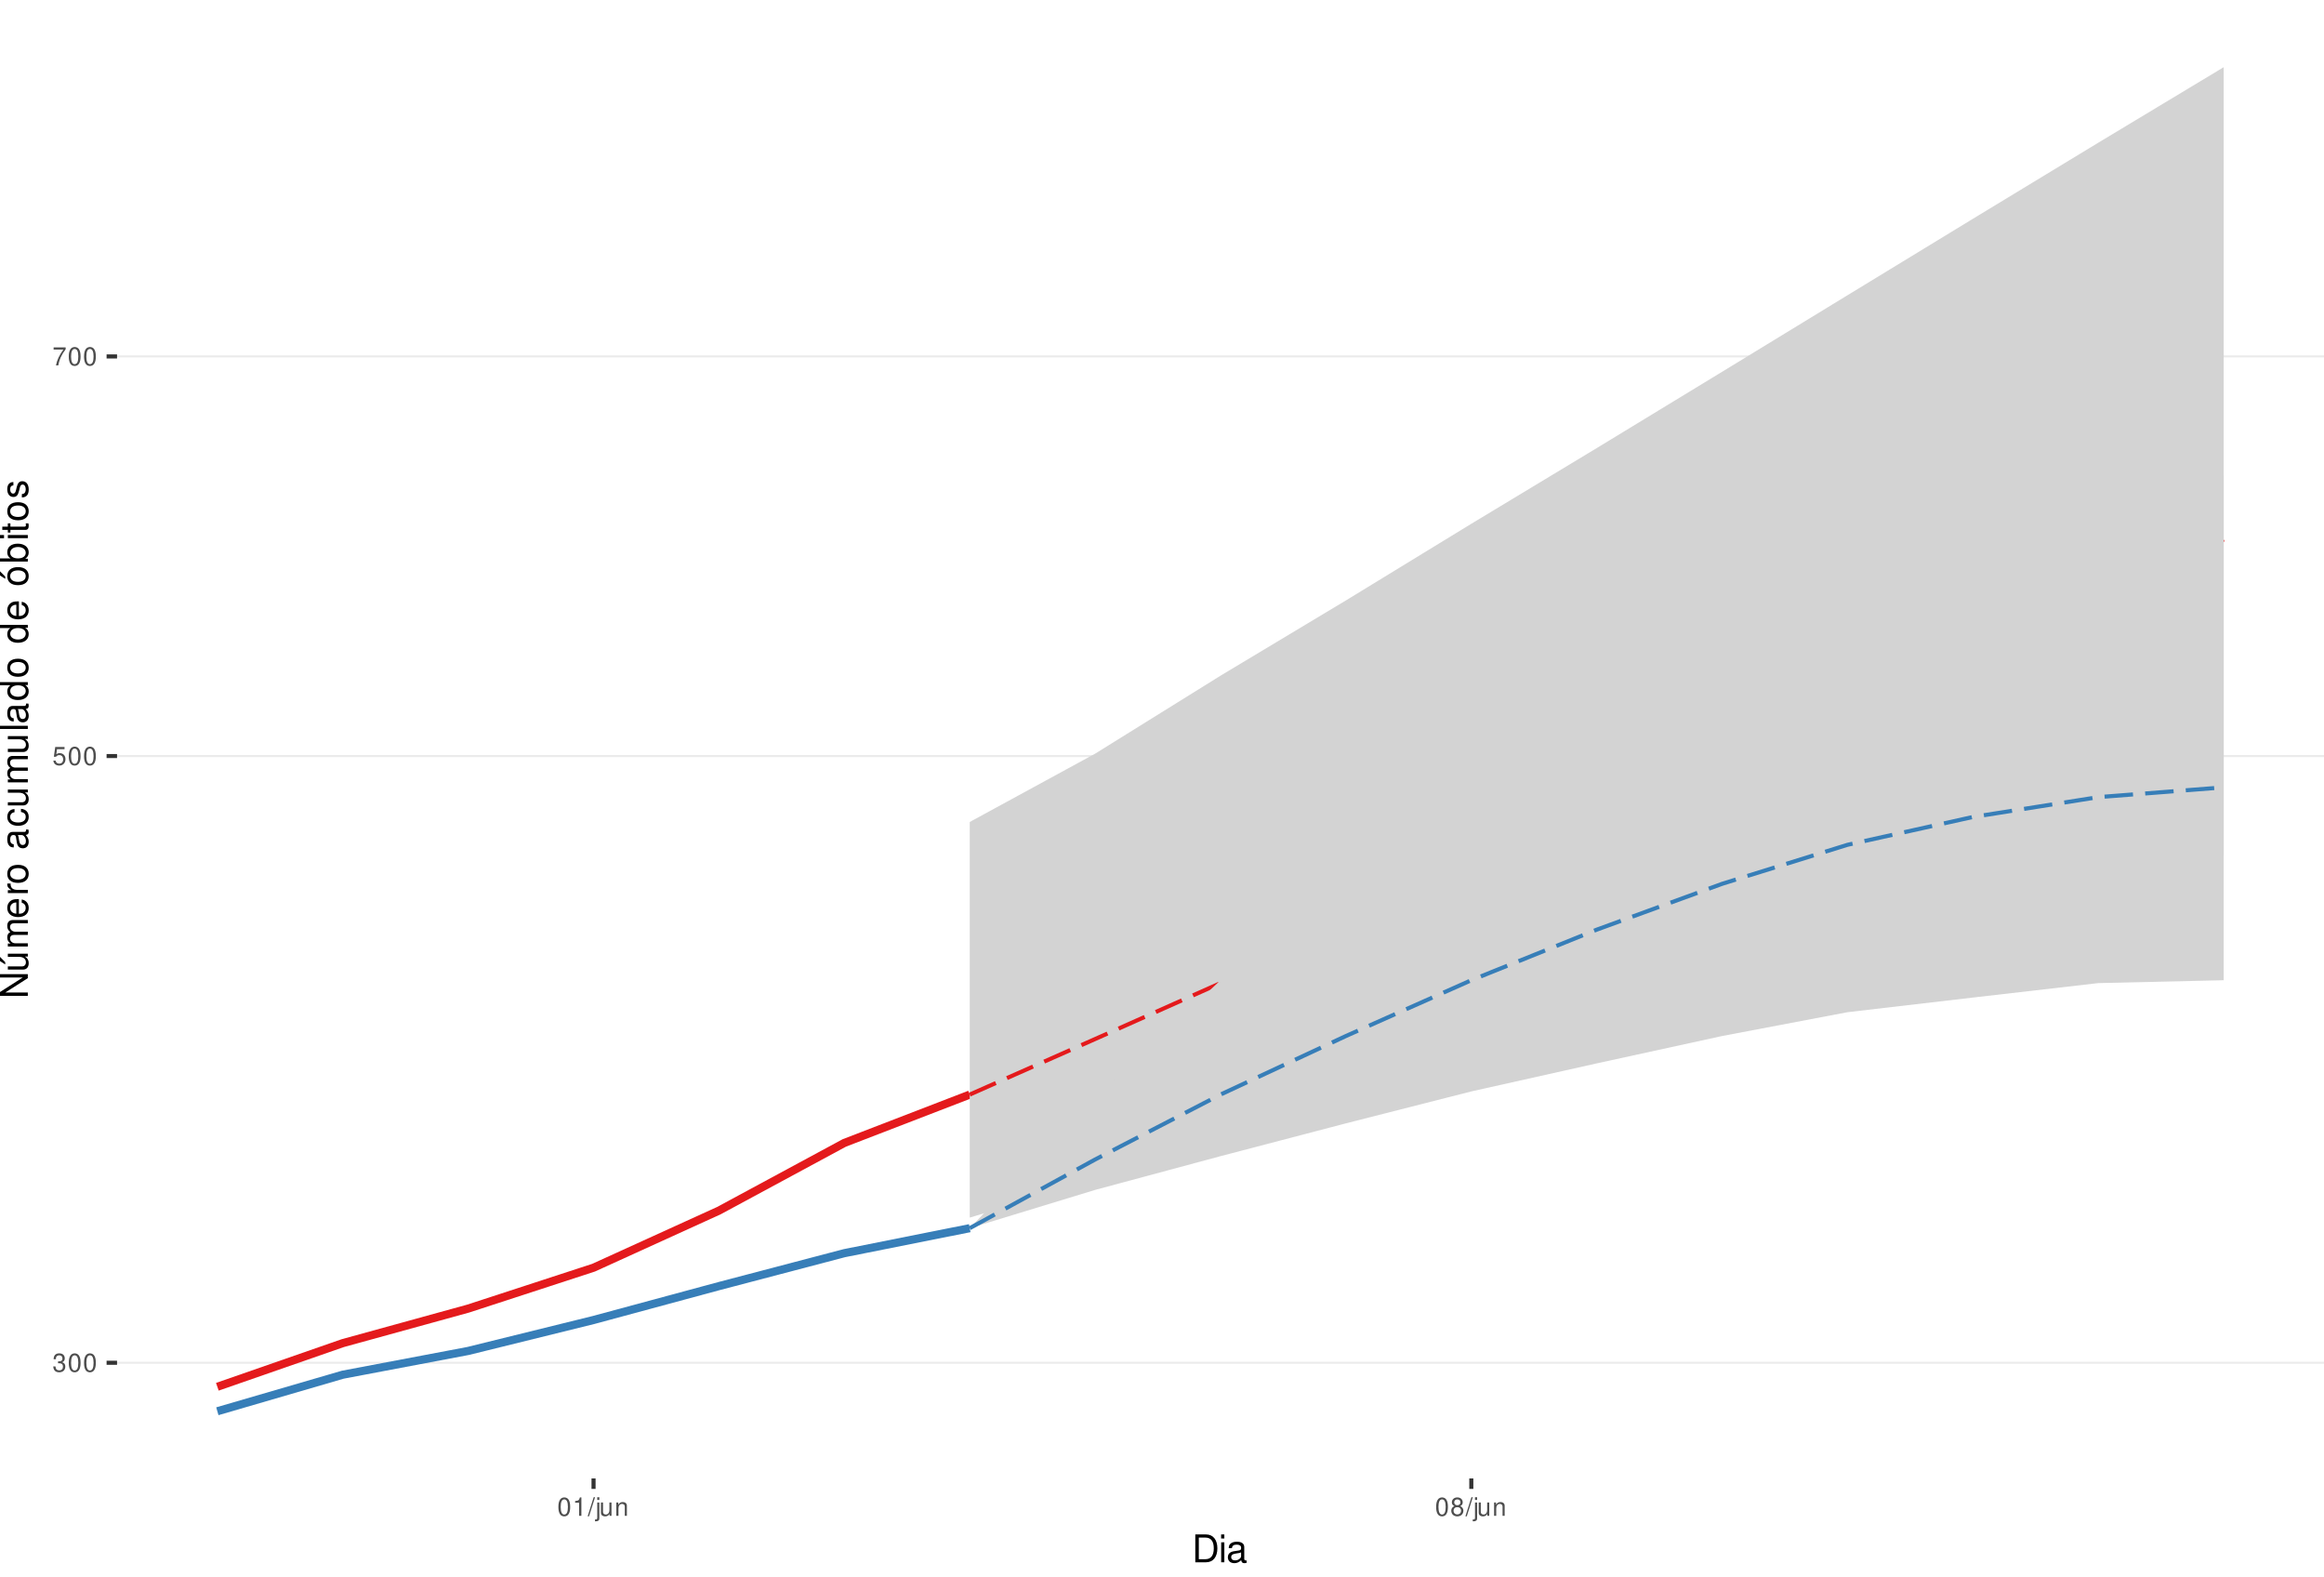
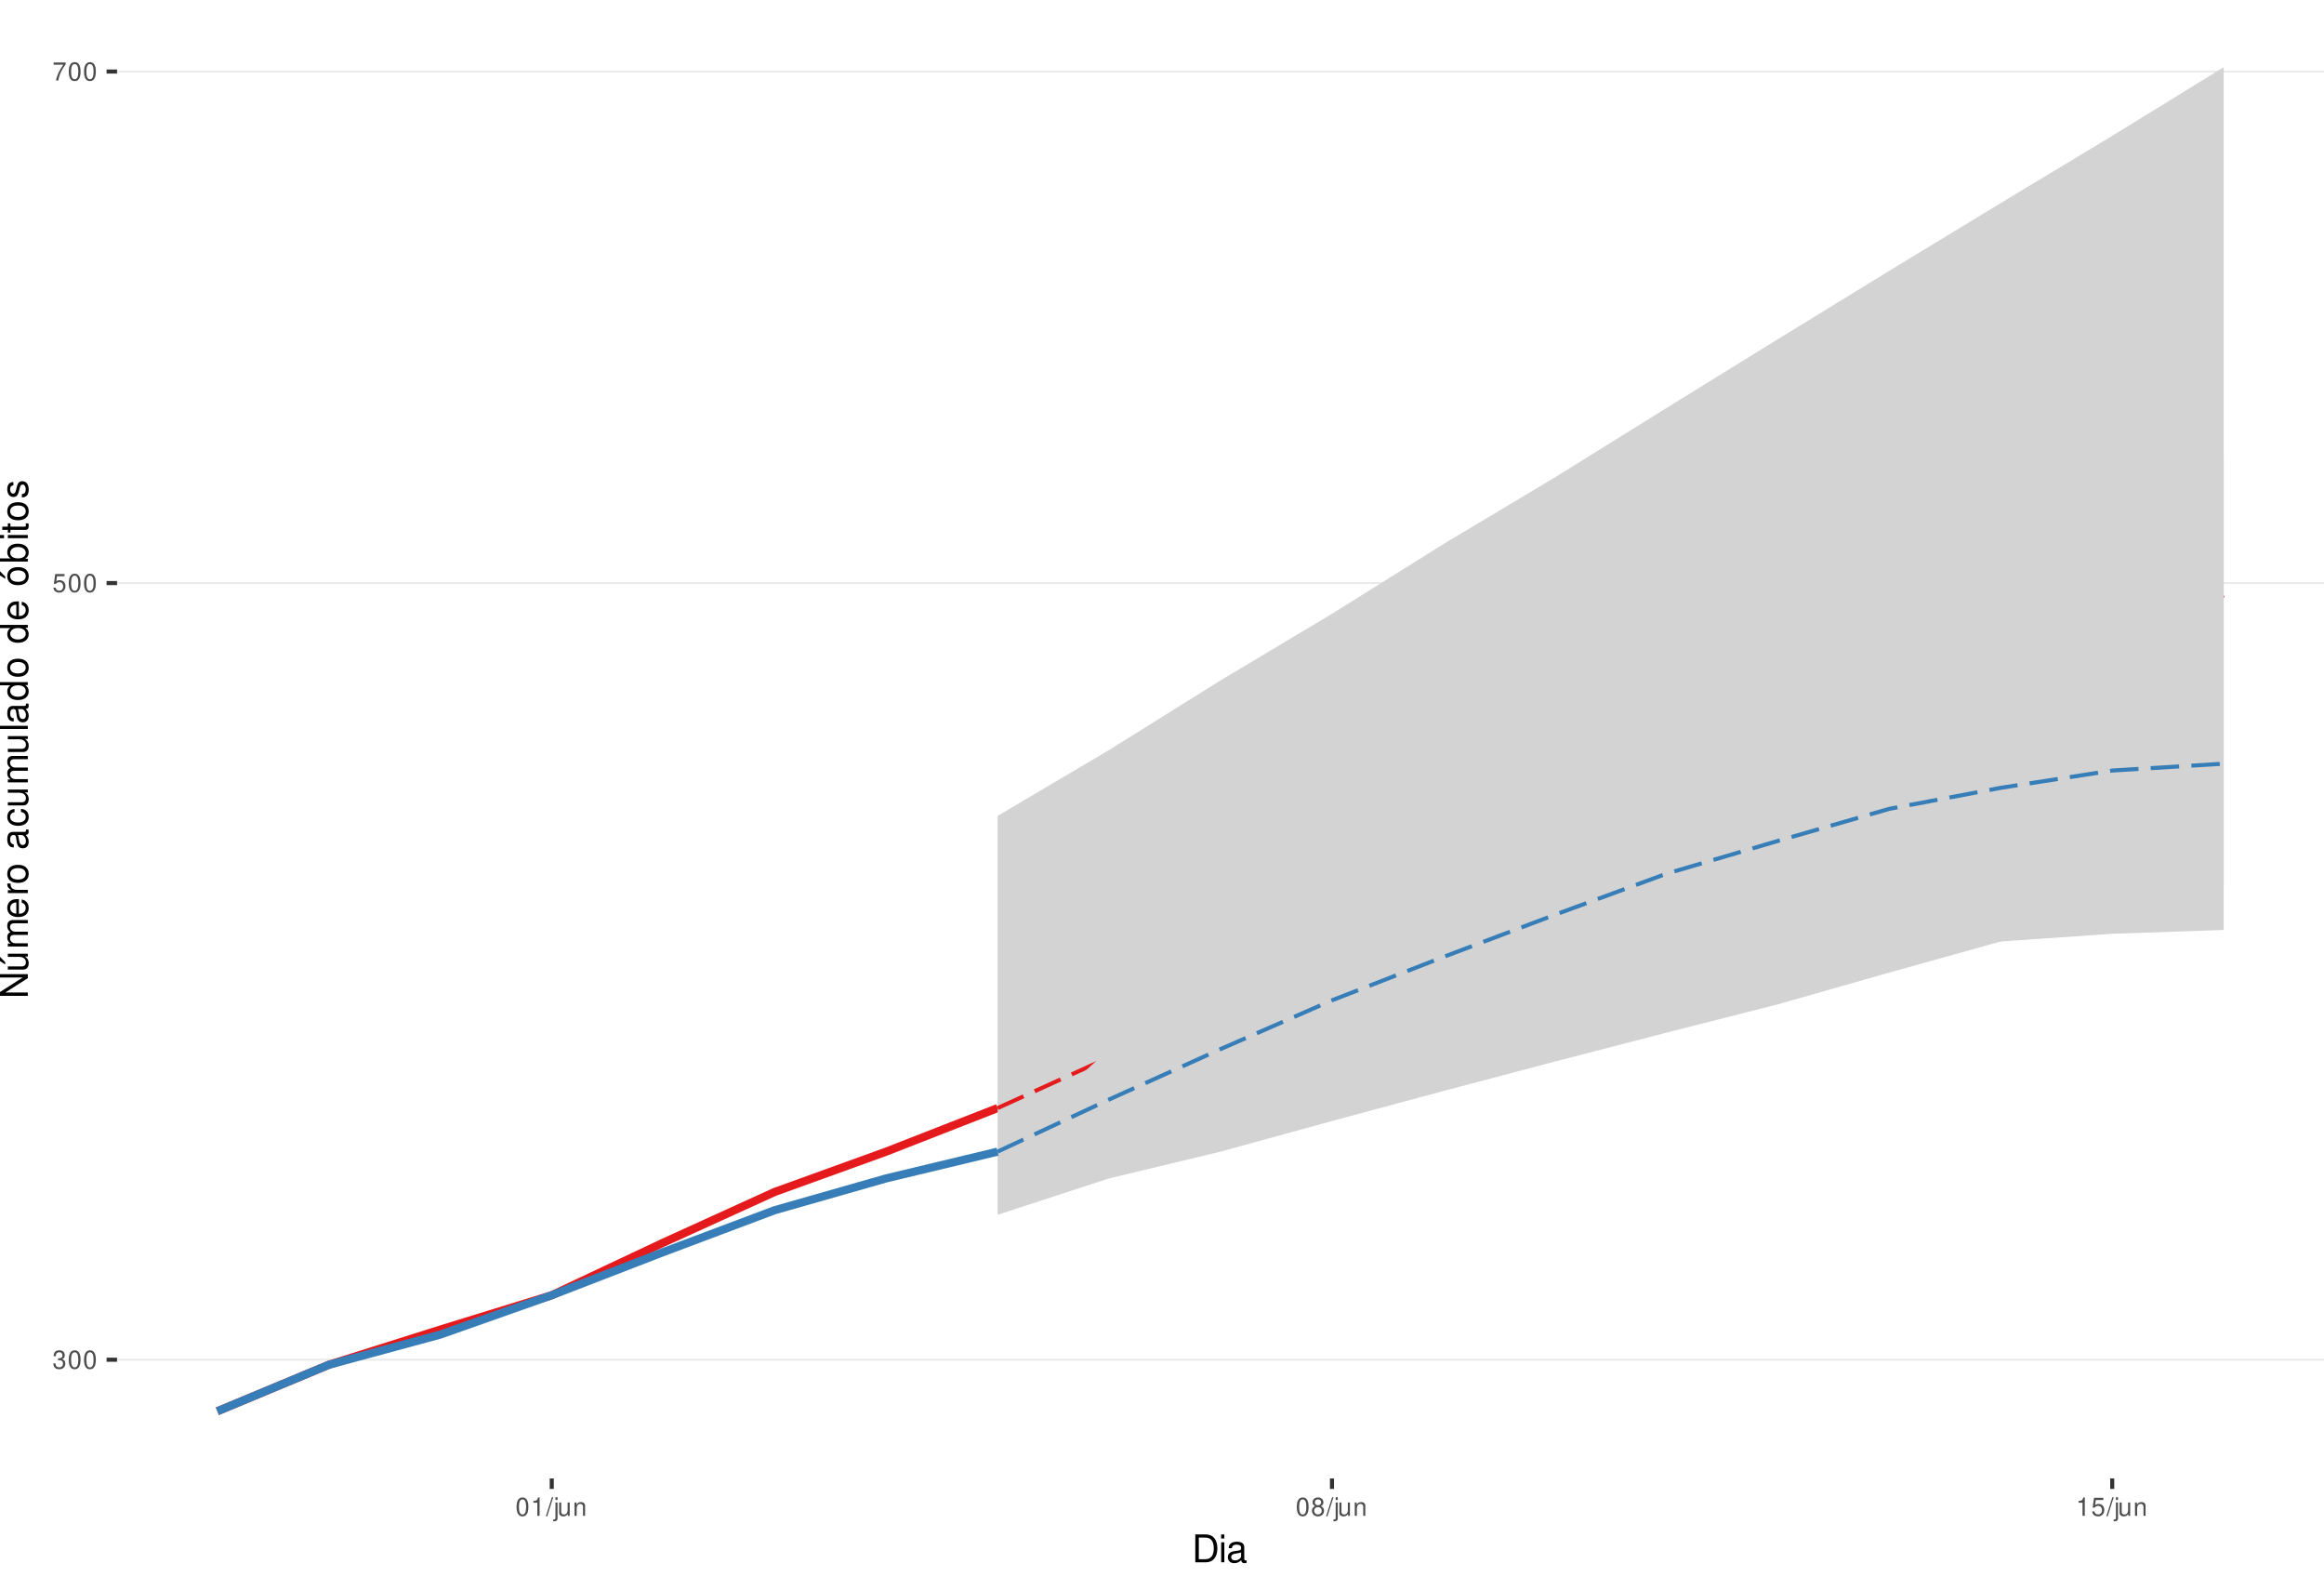
<svg xmlns="http://www.w3.org/2000/svg" xmlns:xlink="http://www.w3.org/1999/xlink" width="609pt" height="413pt" viewBox="0 0 609 413" version="1.1">
  <defs>
    <g>
      <symbol overflow="visible" id="glyph0-0">
        <path style="stroke:none;" d="" />
      </symbol>
      <symbol overflow="visible" id="glyph0-1">
        <path style="stroke:none;" d="M 1.469 -2.219 L 1.797 -2.219 C 2.422 -2.219 2.766 -1.922 2.766 -1.344 C 2.766 -0.734 2.406 -0.359 1.797 -0.359 C 1.156 -0.359 0.844 -0.688 0.797 -1.391 L 0.219 -1.391 C 0.234 -1.016 0.312 -0.766 0.422 -0.547 C 0.672 -0.078 1.125 0.156 1.766 0.156 C 2.75 0.156 3.375 -0.438 3.375 -1.344 C 3.375 -1.953 3.141 -2.297 2.562 -2.484 C 3.016 -2.672 3.234 -3 3.234 -3.484 C 3.234 -4.312 2.688 -4.812 1.797 -4.812 C 0.844 -4.812 0.328 -4.281 0.312 -3.266 L 0.906 -3.266 C 0.906 -3.547 0.938 -3.719 1 -3.875 C 1.141 -4.141 1.438 -4.297 1.797 -4.297 C 2.312 -4.297 2.625 -3.984 2.625 -3.469 C 2.625 -3.125 2.516 -2.922 2.25 -2.812 C 2.094 -2.75 1.875 -2.719 1.469 -2.703 Z M 1.469 -2.219 " />
      </symbol>
      <symbol overflow="visible" id="glyph0-2">
        <path style="stroke:none;" d="M 1.828 -4.812 C 1.391 -4.812 0.984 -4.609 0.75 -4.281 C 0.438 -3.859 0.281 -3.219 0.281 -2.328 C 0.281 -0.703 0.812 0.156 1.828 0.156 C 2.828 0.156 3.375 -0.703 3.375 -2.297 C 3.375 -3.219 3.234 -3.844 2.922 -4.281 C 2.672 -4.625 2.281 -4.812 1.828 -4.812 Z M 1.828 -4.297 C 2.469 -4.297 2.781 -3.641 2.781 -2.344 C 2.781 -0.969 2.469 -0.328 1.812 -0.328 C 1.203 -0.328 0.891 -1 0.891 -2.328 C 0.891 -3.641 1.203 -4.297 1.828 -4.297 Z M 1.828 -4.297 " />
      </symbol>
      <symbol overflow="visible" id="glyph0-3">
        <path style="stroke:none;" d="M 3.172 -4.719 L 0.734 -4.719 L 0.375 -2.156 L 0.922 -2.156 C 1.188 -2.469 1.422 -2.594 1.797 -2.594 C 2.422 -2.594 2.812 -2.156 2.812 -1.453 C 2.812 -0.781 2.422 -0.359 1.781 -0.359 C 1.266 -0.359 0.953 -0.625 0.812 -1.156 L 0.234 -1.156 C 0.312 -0.766 0.375 -0.578 0.516 -0.406 C 0.781 -0.047 1.266 0.156 1.797 0.156 C 2.75 0.156 3.422 -0.547 3.422 -1.531 C 3.422 -2.469 2.797 -3.109 1.891 -3.109 C 1.562 -3.109 1.297 -3.016 1.016 -2.828 L 1.203 -4.141 L 3.172 -4.141 Z M 3.172 -4.719 " />
      </symbol>
      <symbol overflow="visible" id="glyph0-4">
        <path style="stroke:none;" d="M 3.469 -4.719 L 0.312 -4.719 L 0.312 -4.141 L 2.859 -4.141 C 1.734 -2.531 1.266 -1.547 0.922 0 L 1.547 0 C 1.797 -1.516 2.391 -2.812 3.469 -4.234 Z M 3.469 -4.719 " />
      </symbol>
      <symbol overflow="visible" id="glyph0-5">
        <path style="stroke:none;" d="M 1.719 -3.422 L 1.719 0 L 2.312 0 L 2.312 -4.812 L 1.922 -4.812 C 1.719 -4.078 1.578 -3.969 0.672 -3.859 L 0.672 -3.422 Z M 1.719 -3.422 " />
      </symbol>
      <symbol overflow="visible" id="glyph0-6">
        <path style="stroke:none;" d="M 1.531 -4.859 L -0.047 0.141 L 0.312 0.141 L 1.891 -4.859 Z M 1.531 -4.859 " />
      </symbol>
      <symbol overflow="visible" id="glyph0-7">
        <path style="stroke:none;" d="M 0.469 -3.484 L 0.469 0.5 C 0.469 0.859 0.359 0.969 0.016 0.969 C -0.031 0.969 -0.047 0.969 -0.125 0.953 L -0.125 1.438 C -0.047 1.438 -0.016 1.453 0.062 1.453 C 0.688 1.453 1.016 1.203 1.016 0.719 L 1.016 -3.484 Z M 1.016 -4.859 L 0.469 -4.859 L 0.469 -4.156 L 1.016 -4.156 Z M 1.016 -4.859 " />
      </symbol>
      <symbol overflow="visible" id="glyph0-8">
        <path style="stroke:none;" d="M 3.203 0 L 3.203 -3.484 L 2.656 -3.484 L 2.656 -1.516 C 2.656 -0.797 2.281 -0.328 1.703 -0.328 C 1.266 -0.328 0.984 -0.594 0.984 -1.016 L 0.984 -3.484 L 0.438 -3.484 L 0.438 -0.797 C 0.438 -0.219 0.859 0.156 1.547 0.156 C 2.062 0.156 2.391 -0.031 2.703 -0.484 L 2.703 0 Z M 3.203 0 " />
      </symbol>
      <symbol overflow="visible" id="glyph0-9">
        <path style="stroke:none;" d="M 0.469 -3.484 L 0.469 0 L 1.031 0 L 1.031 -1.922 C 1.031 -2.641 1.391 -3.109 1.969 -3.109 C 2.406 -3.109 2.688 -2.828 2.688 -2.422 L 2.688 0 L 3.234 0 L 3.234 -2.641 C 3.234 -3.219 2.812 -3.594 2.141 -3.594 C 1.625 -3.594 1.281 -3.391 0.984 -2.906 L 0.984 -3.484 Z M 0.469 -3.484 " />
      </symbol>
      <symbol overflow="visible" id="glyph0-10">
        <path style="stroke:none;" d="M 2.609 -2.531 C 3.094 -2.828 3.25 -3.078 3.25 -3.531 C 3.25 -4.281 2.672 -4.812 1.828 -4.812 C 1 -4.812 0.406 -4.281 0.406 -3.531 C 0.406 -3.078 0.562 -2.844 1.047 -2.531 C 0.516 -2.266 0.25 -1.875 0.25 -1.344 C 0.25 -0.453 0.891 0.156 1.828 0.156 C 2.766 0.156 3.422 -0.453 3.422 -1.344 C 3.422 -1.875 3.141 -2.266 2.609 -2.531 Z M 1.828 -4.297 C 2.328 -4.297 2.656 -4 2.656 -3.516 C 2.656 -3.062 2.328 -2.766 1.828 -2.766 C 1.328 -2.766 1.016 -3.062 1.016 -3.531 C 1.016 -4 1.328 -4.297 1.828 -4.297 Z M 1.828 -2.266 C 2.422 -2.266 2.812 -1.891 2.812 -1.328 C 2.812 -0.75 2.422 -0.359 1.812 -0.359 C 1.25 -0.359 0.844 -0.766 0.844 -1.312 C 0.844 -1.891 1.234 -2.266 1.828 -2.266 Z M 1.828 -2.266 " />
      </symbol>
      <symbol overflow="visible" id="glyph1-0">
        <path style="stroke:none;" d="" />
      </symbol>
      <symbol overflow="visible" id="glyph1-1">
        <path style="stroke:none;" d="M 0.891 0 L 3.703 0 C 5.547 0 6.672 -1.375 6.672 -3.656 C 6.672 -5.906 5.547 -7.297 3.703 -7.297 L 0.891 -7.297 Z M 1.812 -0.812 L 1.812 -6.469 L 3.547 -6.469 C 4.984 -6.469 5.734 -5.5 5.734 -3.641 C 5.734 -1.797 4.984 -0.812 3.547 -0.812 Z M 1.812 -0.812 " />
      </symbol>
      <symbol overflow="visible" id="glyph1-2">
        <path style="stroke:none;" d="M 1.5 -5.234 L 0.672 -5.234 L 0.672 0 L 1.5 0 Z M 1.5 -7.297 L 0.656 -7.297 L 0.656 -6.234 L 1.5 -6.234 Z M 1.5 -7.297 " />
      </symbol>
      <symbol overflow="visible" id="glyph1-3">
        <path style="stroke:none;" d="M 5.344 -0.484 C 5.266 -0.469 5.219 -0.469 5.172 -0.469 C 4.875 -0.469 4.719 -0.625 4.719 -0.875 L 4.719 -3.953 C 4.719 -4.891 4.047 -5.391 2.75 -5.391 C 1.984 -5.391 1.375 -5.172 1.016 -4.781 C 0.766 -4.516 0.672 -4.203 0.656 -3.688 L 1.484 -3.688 C 1.562 -4.328 1.938 -4.625 2.719 -4.625 C 3.484 -4.625 3.891 -4.344 3.891 -3.844 L 3.891 -3.625 C 3.875 -3.266 3.703 -3.125 3.016 -3.047 C 1.844 -2.891 1.656 -2.844 1.344 -2.719 C 0.734 -2.453 0.422 -2 0.422 -1.312 C 0.422 -0.375 1.078 0.234 2.141 0.234 C 2.797 0.234 3.328 0 3.922 -0.547 C 3.984 0 4.234 0.234 4.781 0.234 C 4.953 0.234 5.062 0.203 5.344 0.141 Z M 3.891 -1.656 C 3.891 -1.375 3.812 -1.203 3.562 -0.969 C 3.219 -0.656 2.812 -0.5 2.312 -0.5 C 1.672 -0.5 1.297 -0.812 1.297 -1.344 C 1.297 -1.891 1.656 -2.172 2.547 -2.297 C 3.438 -2.422 3.609 -2.453 3.891 -2.594 Z M 3.891 -1.656 " />
      </symbol>
      <symbol overflow="visible" id="glyph2-0">
        <path style="stroke:none;" d="" />
      </symbol>
      <symbol overflow="visible" id="glyph2-1">
        <path style="stroke:none;" d="M -7.297 -6.453 L -7.297 -5.578 L -1.328 -5.578 L -7.297 -1.766 L -7.297 -0.766 L 0 -0.766 L 0 -1.641 L -5.906 -1.641 L 0 -5.406 L 0 -6.453 Z M -7.297 -6.453 " />
      </symbol>
      <symbol overflow="visible" id="glyph2-2">
        <path style="stroke:none;" d="M 0 -4.812 L -5.234 -4.812 L -5.234 -3.984 L -2.266 -3.984 C -1.203 -3.984 -0.5 -3.438 -0.5 -2.562 C -0.5 -1.906 -0.906 -1.484 -1.531 -1.484 L -5.234 -1.484 L -5.234 -0.656 L -1.203 -0.656 C -0.328 -0.656 0.234 -1.297 0.234 -2.312 C 0.234 -3.094 -0.047 -3.578 -0.734 -4.062 L 0 -4.062 Z M -7.406 -2.953 L -5.922 -2 L -5.922 -2.594 L -7.406 -4.094 Z M -7.406 -2.953 " />
      </symbol>
      <symbol overflow="visible" id="glyph2-3">
        <path style="stroke:none;" d="M -5.234 -0.703 L 0 -0.703 L 0 -1.547 L -3.297 -1.547 C -4.047 -1.547 -4.656 -2.094 -4.656 -2.766 C -4.656 -3.391 -4.281 -3.734 -3.609 -3.734 L 0 -3.734 L 0 -4.578 L -3.297 -4.578 C -4.047 -4.578 -4.656 -5.125 -4.656 -5.812 C -4.656 -6.422 -4.266 -6.781 -3.609 -6.781 L 0 -6.781 L 0 -7.625 L -3.938 -7.625 C -4.875 -7.625 -5.391 -7.078 -5.391 -6.094 C -5.391 -5.406 -5.188 -4.984 -4.594 -4.484 C -5.156 -4.188 -5.391 -3.766 -5.391 -3.078 C -5.391 -2.375 -5.125 -1.906 -4.5 -1.469 L -5.234 -1.469 Z M -5.234 -0.703 " />
      </symbol>
      <symbol overflow="visible" id="glyph2-4">
        <path style="stroke:none;" d="M -2.344 -5.125 C -3.141 -5.125 -3.625 -5.062 -4.016 -4.922 C -4.875 -4.578 -5.391 -3.781 -5.391 -2.797 C -5.391 -1.344 -4.281 -0.406 -2.547 -0.406 C -0.812 -0.406 0.234 -1.297 0.234 -2.781 C 0.234 -3.984 -0.453 -4.812 -1.594 -5.016 L -1.594 -4.188 C -0.906 -3.953 -0.547 -3.484 -0.547 -2.812 C -0.547 -2.281 -0.781 -1.828 -1.219 -1.547 C -1.516 -1.344 -1.812 -1.281 -2.344 -1.266 Z M -3.016 -1.297 C -3.984 -1.359 -4.625 -1.953 -4.625 -2.797 C -4.625 -3.641 -3.953 -4.234 -3.016 -4.234 Z M -3.016 -1.297 " />
      </symbol>
      <symbol overflow="visible" id="glyph2-5">
        <path style="stroke:none;" d="M -5.234 -0.688 L 0 -0.688 L 0 -1.531 L -2.719 -1.531 C -3.984 -1.547 -4.547 -2.062 -4.516 -3.203 L -5.359 -3.203 C -5.375 -3.062 -5.391 -2.984 -5.391 -2.891 C -5.391 -2.344 -5.062 -1.938 -4.297 -1.453 L -5.234 -1.453 Z M -5.234 -0.688 " />
      </symbol>
      <symbol overflow="visible" id="glyph2-6">
        <path style="stroke:none;" d="M -5.391 -2.719 C -5.391 -1.234 -4.344 -0.359 -2.578 -0.359 C -0.812 -0.359 0.234 -1.234 0.234 -2.734 C 0.234 -4.203 -0.812 -5.094 -2.547 -5.094 C -4.359 -5.094 -5.391 -4.234 -5.391 -2.719 Z M -4.625 -2.734 C -4.625 -3.672 -3.844 -4.234 -2.547 -4.234 C -1.312 -4.234 -0.547 -3.656 -0.547 -2.734 C -0.547 -1.797 -1.312 -1.234 -2.578 -1.234 C -3.844 -1.234 -4.625 -1.797 -4.625 -2.734 Z M -4.625 -2.734 " />
      </symbol>
      <symbol overflow="visible" id="glyph2-7">
        <path style="stroke:none;" d="" />
      </symbol>
      <symbol overflow="visible" id="glyph2-8">
        <path style="stroke:none;" d="M -0.484 -5.344 C -0.469 -5.266 -0.469 -5.219 -0.469 -5.172 C -0.469 -4.875 -0.625 -4.719 -0.875 -4.719 L -3.953 -4.719 C -4.891 -4.719 -5.391 -4.047 -5.391 -2.75 C -5.391 -1.984 -5.172 -1.375 -4.781 -1.016 C -4.516 -0.766 -4.203 -0.672 -3.688 -0.656 L -3.688 -1.484 C -4.328 -1.562 -4.625 -1.938 -4.625 -2.719 C -4.625 -3.484 -4.344 -3.891 -3.844 -3.891 L -3.625 -3.891 C -3.266 -3.875 -3.125 -3.703 -3.047 -3.016 C -2.891 -1.844 -2.844 -1.656 -2.719 -1.344 C -2.453 -0.734 -2 -0.422 -1.312 -0.422 C -0.375 -0.422 0.234 -1.078 0.234 -2.141 C 0.234 -2.797 0 -3.328 -0.547 -3.922 C 0 -3.984 0.234 -4.234 0.234 -4.781 C 0.234 -4.953 0.203 -5.062 0.141 -5.344 Z M -1.656 -3.891 C -1.375 -3.891 -1.203 -3.812 -0.969 -3.562 C -0.656 -3.219 -0.5 -2.812 -0.5 -2.312 C -0.5 -1.672 -0.812 -1.297 -1.344 -1.297 C -1.891 -1.297 -2.172 -1.656 -2.297 -2.547 C -2.422 -3.438 -2.453 -3.609 -2.594 -3.891 Z M -1.656 -3.891 " />
      </symbol>
      <symbol overflow="visible" id="glyph2-9">
        <path style="stroke:none;" d="M -3.484 -4.703 C -3.984 -4.672 -4.312 -4.562 -4.609 -4.359 C -5.094 -4 -5.391 -3.375 -5.391 -2.641 C -5.391 -1.219 -4.266 -0.312 -2.531 -0.312 C -0.844 -0.312 0.234 -1.203 0.234 -2.625 C 0.234 -3.875 -0.516 -4.672 -1.797 -4.766 L -1.797 -3.938 C -0.953 -3.797 -0.547 -3.359 -0.547 -2.656 C -0.547 -1.734 -1.297 -1.188 -2.531 -1.188 C -3.844 -1.188 -4.625 -1.719 -4.625 -2.625 C -4.625 -3.328 -4.203 -3.766 -3.484 -3.875 Z M -3.484 -4.703 " />
      </symbol>
      <symbol overflow="visible" id="glyph2-10">
        <path style="stroke:none;" d="M 0 -4.812 L -5.234 -4.812 L -5.234 -3.984 L -2.266 -3.984 C -1.203 -3.984 -0.5 -3.438 -0.5 -2.562 C -0.5 -1.906 -0.906 -1.484 -1.531 -1.484 L -5.234 -1.484 L -5.234 -0.656 L -1.203 -0.656 C -0.328 -0.656 0.234 -1.297 0.234 -2.312 C 0.234 -3.094 -0.047 -3.578 -0.734 -4.062 L 0 -4.062 Z M 0 -4.812 " />
      </symbol>
      <symbol overflow="visible" id="glyph2-11">
        <path style="stroke:none;" d="M -7.297 -1.516 L -7.297 -0.688 L 0 -0.688 L 0 -1.516 Z M -7.297 -1.516 " />
      </symbol>
      <symbol overflow="visible" id="glyph2-12">
        <path style="stroke:none;" d="M -7.297 -4.953 L -7.297 -4.125 L -4.578 -4.125 C -5.109 -3.766 -5.391 -3.203 -5.391 -2.516 C -5.391 -1.156 -4.297 -0.266 -2.625 -0.266 C -0.859 -0.266 0.234 -1.125 0.234 -2.547 C 0.234 -3.266 -0.047 -3.766 -0.688 -4.203 L 0 -4.203 L 0 -4.953 Z M -4.609 -2.656 C -4.609 -3.547 -3.812 -4.125 -2.562 -4.125 C -1.344 -4.125 -0.547 -3.547 -0.547 -2.656 C -0.547 -1.734 -1.359 -1.125 -2.578 -1.125 C -3.797 -1.125 -4.609 -1.734 -4.609 -2.656 Z M -4.609 -2.656 " />
      </symbol>
      <symbol overflow="visible" id="glyph2-13">
        <path style="stroke:none;" d="M -5.391 -2.719 C -5.391 -1.234 -4.344 -0.359 -2.578 -0.359 C -0.812 -0.359 0.234 -1.234 0.234 -2.734 C 0.234 -4.203 -0.812 -5.094 -2.547 -5.094 C -4.359 -5.094 -5.391 -4.234 -5.391 -2.719 Z M -4.625 -2.734 C -4.625 -3.672 -3.844 -4.234 -2.547 -4.234 C -1.312 -4.234 -0.547 -3.656 -0.547 -2.734 C -0.547 -1.797 -1.312 -1.234 -2.578 -1.234 C -3.844 -1.234 -4.625 -1.797 -4.625 -2.734 Z M -7.406 -2.984 L -5.922 -2.016 L -5.922 -2.625 L -7.406 -4.109 Z M -7.406 -2.984 " />
      </symbol>
      <symbol overflow="visible" id="glyph2-14">
        <path style="stroke:none;" d="M -7.297 -0.547 L 0 -0.547 L 0 -1.297 L -0.672 -1.297 C -0.062 -1.688 0.234 -2.219 0.234 -2.953 C 0.234 -4.328 -0.906 -5.234 -2.641 -5.234 C -4.344 -5.234 -5.391 -4.375 -5.391 -2.984 C -5.391 -2.266 -5.125 -1.766 -4.531 -1.375 L -7.297 -1.375 Z M -4.609 -2.828 C -4.609 -3.766 -3.797 -4.359 -2.547 -4.359 C -1.359 -4.359 -0.547 -3.734 -0.547 -2.828 C -0.547 -1.938 -1.344 -1.375 -2.578 -1.375 C -3.812 -1.375 -4.609 -1.938 -4.609 -2.828 Z M -4.609 -2.828 " />
      </symbol>
      <symbol overflow="visible" id="glyph2-15">
        <path style="stroke:none;" d="M -5.234 -1.5 L -5.234 -0.672 L 0 -0.672 L 0 -1.5 Z M -7.297 -1.5 L -7.297 -0.656 L -6.234 -0.656 L -6.234 -1.5 Z M -7.297 -1.5 " />
      </symbol>
      <symbol overflow="visible" id="glyph2-16">
        <path style="stroke:none;" d="M -5.234 -2.547 L -5.234 -1.688 L -6.688 -1.688 L -6.688 -0.844 L -5.234 -0.844 L -5.234 -0.141 L -4.562 -0.141 L -4.562 -0.844 L -0.594 -0.844 C -0.062 -0.844 0.234 -1.203 0.234 -1.859 C 0.234 -2.078 0.203 -2.266 0.156 -2.547 L -0.547 -2.547 C -0.516 -2.422 -0.5 -2.312 -0.5 -2.141 C -0.5 -1.781 -0.594 -1.688 -0.969 -1.688 L -4.562 -1.688 L -4.562 -2.547 Z M -5.234 -2.547 " />
      </symbol>
      <symbol overflow="visible" id="glyph2-17">
        <path style="stroke:none;" d="M -3.781 -4.375 C -4.812 -4.375 -5.391 -3.688 -5.391 -2.484 C -5.391 -1.266 -4.766 -0.469 -3.797 -0.469 C -2.969 -0.469 -2.578 -0.891 -2.281 -2.125 L -2.094 -2.906 C -1.953 -3.484 -1.734 -3.719 -1.375 -3.719 C -0.875 -3.719 -0.547 -3.234 -0.547 -2.5 C -0.547 -2.047 -0.672 -1.672 -0.891 -1.453 C -1.047 -1.328 -1.188 -1.266 -1.562 -1.219 L -1.562 -0.344 C -0.344 -0.375 0.234 -1.062 0.234 -2.438 C 0.234 -3.75 -0.422 -4.594 -1.438 -4.594 C -2.203 -4.594 -2.641 -4.156 -2.891 -3.109 L -3.078 -2.312 C -3.234 -1.625 -3.453 -1.344 -3.828 -1.344 C -4.312 -1.344 -4.625 -1.766 -4.625 -2.453 C -4.625 -3.125 -4.328 -3.484 -3.781 -3.5 Z M -3.781 -4.375 " />
      </symbol>
    </g>
    <clipPath id="clip1">
      <path d="M 30.672 0 L 609 0 L 609 387.328 L 30.672 387.328 Z M 30.672 0 " />
    </clipPath>
    <clipPath id="clip2">
-       <path d="M 30.672 356 L 609 356 L 609 358 L 30.672 358 Z M 30.672 356 " />
+       <path d="M 30.672 355 L 609 355 L 609 357 L 30.672 357 Z M 30.672 355 " />
    </clipPath>
    <clipPath id="clip3">
-       <path d="M 30.672 197 L 609 197 L 609 199 L 30.672 199 Z M 30.672 197 " />
+       <path d="M 30.672 152 L 609 152 L 609 154 L 30.672 154 Z M 30.672 152 " />
    </clipPath>
    <clipPath id="clip4">
-       <path d="M 30.672 93 L 609 93 L 609 94 L 30.672 94 Z M 30.672 93 " />
+       <path d="M 30.672 18 L 609 18 L 609 20 L 30.672 20 Z M 30.672 18 " />
    </clipPath>
  </defs>
  <g id="surface61">
    <rect x="0" y="0" width="609" height="413" style="fill:rgb(100%,100%,100%);fill-opacity:1;stroke:none;" />
    <rect x="0" y="0" width="609" height="413" style="fill:rgb(100%,100%,100%);fill-opacity:1;stroke:none;" />
    <path style="fill:none;stroke-width:1.067;stroke-linecap:round;stroke-linejoin:round;stroke:rgb(100%,100%,100%);stroke-opacity:1;stroke-miterlimit:10;" d="M 0 413 L 609 413 L 609 0 L 0 0 Z M 0 413 " />
    <g clip-path="url(#clip1)" clip-rule="nonzero">
      <path style=" stroke:none;fill-rule:nonzero;fill:rgb(100%,100%,100%);fill-opacity:1;" d="M 30.672 387.328 L 609 387.328 L 609 0 L 30.672 0 Z M 30.672 387.328 " />
    </g>
    <g clip-path="url(#clip2)" clip-rule="nonzero">
-       <path style="fill:none;stroke-width:0.533;stroke-linecap:butt;stroke-linejoin:round;stroke:rgb(92.157%,92.157%,92.157%);stroke-opacity:1;stroke-miterlimit:10;" d="M 30.672 357.02 L 609 357.02 " />
+       <path style="fill:none;stroke-width:0.533;stroke-linecap:butt;stroke-linejoin:round;stroke:rgb(92.157%,92.157%,92.157%);stroke-opacity:1;stroke-miterlimit:10;" d="M 30.672 356.219 L 609 356.219 " />
    </g>
    <g clip-path="url(#clip3)" clip-rule="nonzero">
-       <path style="fill:none;stroke-width:0.533;stroke-linecap:butt;stroke-linejoin:round;stroke:rgb(92.157%,92.157%,92.157%);stroke-opacity:1;stroke-miterlimit:10;" d="M 30.672 198.07 L 609 198.07 " />
+       <path style="fill:none;stroke-width:0.533;stroke-linecap:butt;stroke-linejoin:round;stroke:rgb(92.157%,92.157%,92.157%);stroke-opacity:1;stroke-miterlimit:10;" d="M 30.672 152.758 L 609 152.758 " />
    </g>
    <g clip-path="url(#clip4)" clip-rule="nonzero">
-       <path style="fill:none;stroke-width:0.533;stroke-linecap:butt;stroke-linejoin:round;stroke:rgb(92.157%,92.157%,92.157%);stroke-opacity:1;stroke-miterlimit:10;" d="M 30.672 93.375 L 609 93.375 " />
-     </g>
-     <path style="fill:none;stroke-width:2.134;stroke-linecap:butt;stroke-linejoin:round;stroke:rgb(89.412%,10.196%,10.98%);stroke-opacity:1;stroke-miterlimit:10;" d="M 56.957 363.309 L 89.82 351.879 L 122.68 342.828 L 155.539 332.113 L 188.398 317.16 L 221.258 299.426 L 254.117 286.758 " />
-     <path style=" stroke:none;fill-rule:nonzero;fill:rgb(82.745%,82.745%,82.745%);fill-opacity:1;" d="M 254.117 215.344 L 286.977 197.449 L 319.836 177.02 L 352.695 157.301 L 385.555 137.219 L 418.414 117.395 L 451.273 97.402 L 484.133 77.348 L 516.992 57.32 L 549.852 37.387 L 582.711 17.605 L 582.711 224.016 L 549.852 233.633 L 516.992 242.84 L 484.133 252.324 L 451.273 261.344 L 418.414 270.633 L 385.555 280.207 L 352.695 290.086 L 319.836 299.426 L 286.977 309.055 L 254.117 318.992 Z M 254.117 215.344 " />
-     <path style="fill:none;stroke-width:1.067;stroke-linecap:butt;stroke-linejoin:round;stroke:rgb(89.412%,10.196%,10.98%);stroke-opacity:1;stroke-dasharray:7.469,3.201;stroke-miterlimit:10;" d="M 254.117 286.758 L 286.977 272.207 L 319.836 257.555 L 352.695 242.84 L 385.555 228.789 L 418.414 214.031 L 451.273 199.32 L 484.133 185.27 L 516.992 170.688 L 549.852 156.211 L 582.711 141.34 " />
-     <path style="fill:none;stroke-width:2.134;stroke-linecap:butt;stroke-linejoin:round;stroke:rgb(21.569%,49.412%,72.157%);stroke-opacity:1;stroke-miterlimit:10;" d="M 56.957 369.723 L 89.82 360.148 L 122.68 353.926 L 155.539 345.816 L 188.398 336.938 L 221.258 328.309 L 254.117 321.758 " />
-     <path style=" stroke:none;fill-rule:nonzero;fill:rgb(82.745%,82.745%,82.745%);fill-opacity:1;" d="M 254.117 321.758 L 286.977 287.586 L 319.836 256.801 L 352.695 229.477 L 385.555 204.992 L 418.414 183.484 L 451.273 164.48 L 484.133 148.688 L 516.992 136.707 L 549.852 128.141 L 582.711 124.68 L 582.711 256.801 L 549.852 257.555 L 516.992 261.344 L 484.133 265.18 L 451.273 271.418 L 418.414 278.59 L 385.555 285.934 L 352.695 294.297 L 319.836 302.895 L 286.977 311.734 Z M 254.117 321.758 " />
-     <path style="fill:none;stroke-width:1.067;stroke-linecap:butt;stroke-linejoin:round;stroke:rgb(21.569%,49.412%,72.157%);stroke-opacity:1;stroke-dasharray:7.469,3.201;stroke-miterlimit:10;" d="M 254.117 321.758 L 286.977 303.766 L 319.836 286.758 L 352.695 271.418 L 385.555 256.801 L 418.414 243.559 L 451.273 231.547 L 484.133 221.324 L 516.992 214.031 L 549.852 208.836 L 582.711 206.27 " />
-     <g style="fill:rgb(30.196%,30.196%,30.196%);fill-opacity:1;">
-       <use xlink:href="#glyph0-1" x="13.738" y="359.367" />
-       <use xlink:href="#glyph0-2" x="17.738" y="359.367" />
-       <use xlink:href="#glyph0-2" x="21.738" y="359.367" />
-     </g>
-     <g style="fill:rgb(30.196%,30.196%,30.196%);fill-opacity:1;">
-       <use xlink:href="#glyph0-3" x="13.738" y="200.418" />
-       <use xlink:href="#glyph0-2" x="17.738" y="200.418" />
-       <use xlink:href="#glyph0-2" x="21.738" y="200.418" />
-     </g>
-     <g style="fill:rgb(30.196%,30.196%,30.196%);fill-opacity:1;">
-       <use xlink:href="#glyph0-4" x="13.738" y="95.723" />
-       <use xlink:href="#glyph0-2" x="17.738" y="95.723" />
-       <use xlink:href="#glyph0-2" x="21.738" y="95.723" />
-     </g>
-     <path style="fill:none;stroke-width:1.067;stroke-linecap:butt;stroke-linejoin:round;stroke:rgb(20%,20%,20%);stroke-opacity:1;stroke-miterlimit:10;" d="M 27.93 357.02 L 30.672 357.02 " />
-     <path style="fill:none;stroke-width:1.067;stroke-linecap:butt;stroke-linejoin:round;stroke:rgb(20%,20%,20%);stroke-opacity:1;stroke-miterlimit:10;" d="M 27.93 198.07 L 30.672 198.07 " />
-     <path style="fill:none;stroke-width:1.067;stroke-linecap:butt;stroke-linejoin:round;stroke:rgb(20%,20%,20%);stroke-opacity:1;stroke-miterlimit:10;" d="M 27.93 93.375 L 30.672 93.375 " />
-     <path style="fill:none;stroke-width:1.067;stroke-linecap:butt;stroke-linejoin:round;stroke:rgb(20%,20%,20%);stroke-opacity:1;stroke-miterlimit:10;" d="M 155.539 390.07 L 155.539 387.328 " />
-     <path style="fill:none;stroke-width:1.067;stroke-linecap:butt;stroke-linejoin:round;stroke:rgb(20%,20%,20%);stroke-opacity:1;stroke-miterlimit:10;" d="M 385.555 390.07 L 385.555 387.328 " />
-     <g style="fill:rgb(30.196%,30.196%,30.196%);fill-opacity:1;">
-       <use xlink:href="#glyph0-2" x="146.039" y="397.109" />
-       <use xlink:href="#glyph0-5" x="150.039" y="397.109" />
-       <use xlink:href="#glyph0-6" x="154.039" y="397.109" />
-       <use xlink:href="#glyph0-7" x="156.039" y="397.109" />
-       <use xlink:href="#glyph0-8" x="157.039" y="397.109" />
-       <use xlink:href="#glyph0-9" x="161.039" y="397.109" />
-     </g>
-     <g style="fill:rgb(30.196%,30.196%,30.196%);fill-opacity:1;">
-       <use xlink:href="#glyph0-2" x="376.055" y="397.109" />
-       <use xlink:href="#glyph0-10" x="380.055" y="397.109" />
-       <use xlink:href="#glyph0-6" x="384.055" y="397.109" />
-       <use xlink:href="#glyph0-7" x="386.055" y="397.109" />
-       <use xlink:href="#glyph0-8" x="387.055" y="397.109" />
-       <use xlink:href="#glyph0-9" x="391.055" y="397.109" />
+       <path style="fill:none;stroke-width:0.533;stroke-linecap:butt;stroke-linejoin:round;stroke:rgb(92.157%,92.157%,92.157%);stroke-opacity:1;stroke-miterlimit:10;" d="M 30.672 18.742 L 609 18.742 " />
+     </g>
+     <path style="fill:none;stroke-width:2.134;stroke-linecap:butt;stroke-linejoin:round;stroke:rgb(89.412%,10.196%,10.98%);stroke-opacity:1;stroke-miterlimit:10;" d="M 56.957 369.723 L 86.168 357.551 L 115.375 348.332 L 144.586 339.324 L 173.793 325.566 L 203 312.27 L 232.211 301.711 L 261.418 290.297 " />
+     <path style=" stroke:none;fill-rule:nonzero;fill:rgb(82.745%,82.745%,82.745%);fill-opacity:1;" d="M 261.418 213.758 L 290.629 196.496 L 319.836 178.254 L 349.043 160.805 L 378.254 142.535 L 407.461 125.066 L 436.668 106.91 L 465.879 88.863 L 495.086 70.953 L 524.297 53.191 L 553.504 35.594 L 582.711 17.605 L 582.711 231.801 L 553.504 239.648 L 524.297 246.648 L 495.086 254.797 L 465.879 263.117 L 436.668 270.543 L 407.461 278.109 L 378.254 285.82 L 349.043 293.688 L 319.836 301.711 L 290.629 308.719 L 261.418 318.258 Z M 261.418 213.758 " />
+     <path style="fill:none;stroke-width:1.067;stroke-linecap:butt;stroke-linejoin:round;stroke:rgb(89.412%,10.196%,10.98%);stroke-opacity:1;stroke-dasharray:7.469,3.201;stroke-miterlimit:10;" d="M 261.418 290.297 L 290.629 277.02 L 319.836 265.223 L 349.043 252.742 L 378.254 240.641 L 407.461 228.898 L 436.668 216.555 L 465.879 204.582 L 495.086 192.078 L 524.297 179.953 L 553.504 168.188 L 582.711 155.957 " />
+     <path style="fill:none;stroke-width:2.134;stroke-linecap:butt;stroke-linejoin:round;stroke:rgb(21.569%,49.412%,72.157%);stroke-opacity:1;stroke-miterlimit:10;" d="M 56.957 369.723 L 86.168 357.551 L 115.375 349.637 L 144.586 339.324 L 173.793 328.031 L 203 317.055 L 232.211 308.719 L 261.418 301.711 " />
+     <path style=" stroke:none;fill-rule:nonzero;fill:rgb(82.745%,82.745%,82.745%);fill-opacity:1;" d="M 261.418 301.711 L 290.629 274.848 L 319.836 249.684 L 349.043 226.973 L 378.254 205.488 L 407.461 186.836 L 436.668 168.188 L 465.879 152.758 L 495.086 139.441 L 524.297 128.801 L 553.504 122.105 L 582.711 119.164 L 582.711 243.633 L 553.504 244.637 L 524.297 246.648 L 495.086 250.699 L 465.879 255.828 L 436.668 261.02 L 407.461 266.281 L 378.254 272.688 L 349.043 280.297 L 319.836 286.934 L 290.629 293.688 Z M 261.418 301.711 " />
+     <path style="fill:none;stroke-width:1.067;stroke-linecap:butt;stroke-linejoin:round;stroke:rgb(21.569%,49.412%,72.157%);stroke-opacity:1;stroke-dasharray:7.469,3.201;stroke-miterlimit:10;" d="M 261.418 301.711 L 290.629 288.051 L 319.836 274.848 L 349.043 262.066 L 378.254 250.699 L 407.461 239.648 L 436.668 228.898 L 465.879 220.312 L 495.086 211.906 L 524.297 206.398 L 553.504 201.867 L 582.711 200.07 " />
+     <g style="fill:rgb(30.196%,30.196%,30.196%);fill-opacity:1;">
+       <use xlink:href="#glyph0-1" x="13.738" y="358.566" />
+       <use xlink:href="#glyph0-2" x="17.738" y="358.566" />
+       <use xlink:href="#glyph0-2" x="21.738" y="358.566" />
+     </g>
+     <g style="fill:rgb(30.196%,30.196%,30.196%);fill-opacity:1;">
+       <use xlink:href="#glyph0-3" x="13.738" y="155.105" />
+       <use xlink:href="#glyph0-2" x="17.738" y="155.105" />
+       <use xlink:href="#glyph0-2" x="21.738" y="155.105" />
+     </g>
+     <g style="fill:rgb(30.196%,30.196%,30.196%);fill-opacity:1;">
+       <use xlink:href="#glyph0-4" x="13.738" y="21.09" />
+       <use xlink:href="#glyph0-2" x="17.738" y="21.09" />
+       <use xlink:href="#glyph0-2" x="21.738" y="21.09" />
+     </g>
+     <path style="fill:none;stroke-width:1.067;stroke-linecap:butt;stroke-linejoin:round;stroke:rgb(20%,20%,20%);stroke-opacity:1;stroke-miterlimit:10;" d="M 27.93 356.219 L 30.672 356.219 " />
+     <path style="fill:none;stroke-width:1.067;stroke-linecap:butt;stroke-linejoin:round;stroke:rgb(20%,20%,20%);stroke-opacity:1;stroke-miterlimit:10;" d="M 27.93 152.758 L 30.672 152.758 " />
+     <path style="fill:none;stroke-width:1.067;stroke-linecap:butt;stroke-linejoin:round;stroke:rgb(20%,20%,20%);stroke-opacity:1;stroke-miterlimit:10;" d="M 27.93 18.742 L 30.672 18.742 " />
+     <path style="fill:none;stroke-width:1.067;stroke-linecap:butt;stroke-linejoin:round;stroke:rgb(20%,20%,20%);stroke-opacity:1;stroke-miterlimit:10;" d="M 144.586 390.07 L 144.586 387.328 " />
+     <path style="fill:none;stroke-width:1.067;stroke-linecap:butt;stroke-linejoin:round;stroke:rgb(20%,20%,20%);stroke-opacity:1;stroke-miterlimit:10;" d="M 349.043 390.07 L 349.043 387.328 " />
+     <path style="fill:none;stroke-width:1.067;stroke-linecap:butt;stroke-linejoin:round;stroke:rgb(20%,20%,20%);stroke-opacity:1;stroke-miterlimit:10;" d="M 553.504 390.07 L 553.504 387.328 " />
+     <g style="fill:rgb(30.196%,30.196%,30.196%);fill-opacity:1;">
+       <use xlink:href="#glyph0-2" x="135.086" y="397.109" />
+       <use xlink:href="#glyph0-5" x="139.086" y="397.109" />
+       <use xlink:href="#glyph0-6" x="143.086" y="397.109" />
+       <use xlink:href="#glyph0-7" x="145.086" y="397.109" />
+       <use xlink:href="#glyph0-8" x="146.086" y="397.109" />
+       <use xlink:href="#glyph0-9" x="150.086" y="397.109" />
+     </g>
+     <g style="fill:rgb(30.196%,30.196%,30.196%);fill-opacity:1;">
+       <use xlink:href="#glyph0-2" x="339.543" y="397.109" />
+       <use xlink:href="#glyph0-10" x="343.543" y="397.109" />
+       <use xlink:href="#glyph0-6" x="347.543" y="397.109" />
+       <use xlink:href="#glyph0-7" x="349.543" y="397.109" />
+       <use xlink:href="#glyph0-8" x="350.543" y="397.109" />
+       <use xlink:href="#glyph0-9" x="354.543" y="397.109" />
+     </g>
+     <g style="fill:rgb(30.196%,30.196%,30.196%);fill-opacity:1;">
+       <use xlink:href="#glyph0-5" x="544.004" y="397.109" />
+       <use xlink:href="#glyph0-3" x="548.004" y="397.109" />
+       <use xlink:href="#glyph0-6" x="552.004" y="397.109" />
+       <use xlink:href="#glyph0-7" x="554.004" y="397.109" />
+       <use xlink:href="#glyph0-8" x="555.004" y="397.109" />
+       <use xlink:href="#glyph0-9" x="559.004" y="397.109" />
    </g>
    <g style="fill:rgb(0%,0%,0%);fill-opacity:1;">
      <use xlink:href="#glyph1-1" x="312.336" y="409.29" />
      <use xlink:href="#glyph1-2" x="319.336" y="409.29" />
      <use xlink:href="#glyph1-3" x="321.336" y="409.29" />
    </g>
    <g style="fill:rgb(0%,0%,0%);fill-opacity:1;">
      <use xlink:href="#glyph2-1" x="7.29" y="261.664" />
      <use xlink:href="#glyph2-2" x="7.29" y="254.664" />
      <use xlink:href="#glyph2-3" x="7.29" y="248.664" />
      <use xlink:href="#glyph2-4" x="7.29" y="240.664" />
      <use xlink:href="#glyph2-5" x="7.29" y="234.664" />
      <use xlink:href="#glyph2-6" x="7.29" y="231.664" />
      <use xlink:href="#glyph2-7" x="7.29" y="225.664" />
      <use xlink:href="#glyph2-8" x="7.29" y="222.664" />
      <use xlink:href="#glyph2-9" x="7.29" y="216.664" />
      <use xlink:href="#glyph2-10" x="7.29" y="211.664" />
      <use xlink:href="#glyph2-3" x="7.29" y="205.664" />
      <use xlink:href="#glyph2-10" x="7.29" y="197.664" />
      <use xlink:href="#glyph2-11" x="7.29" y="191.664" />
      <use xlink:href="#glyph2-8" x="7.29" y="189.664" />
      <use xlink:href="#glyph2-12" x="7.29" y="183.664" />
      <use xlink:href="#glyph2-6" x="7.29" y="177.664" />
      <use xlink:href="#glyph2-7" x="7.29" y="171.664" />
      <use xlink:href="#glyph2-12" x="7.29" y="168.664" />
      <use xlink:href="#glyph2-4" x="7.29" y="162.664" />
      <use xlink:href="#glyph2-7" x="7.29" y="156.664" />
      <use xlink:href="#glyph2-13" x="7.29" y="153.664" />
      <use xlink:href="#glyph2-14" x="7.29" y="147.664" />
      <use xlink:href="#glyph2-15" x="7.29" y="141.664" />
      <use xlink:href="#glyph2-16" x="7.29" y="139.664" />
      <use xlink:href="#glyph2-6" x="7.29" y="136.664" />
      <use xlink:href="#glyph2-17" x="7.29" y="130.664" />
    </g>
  </g>
</svg>
